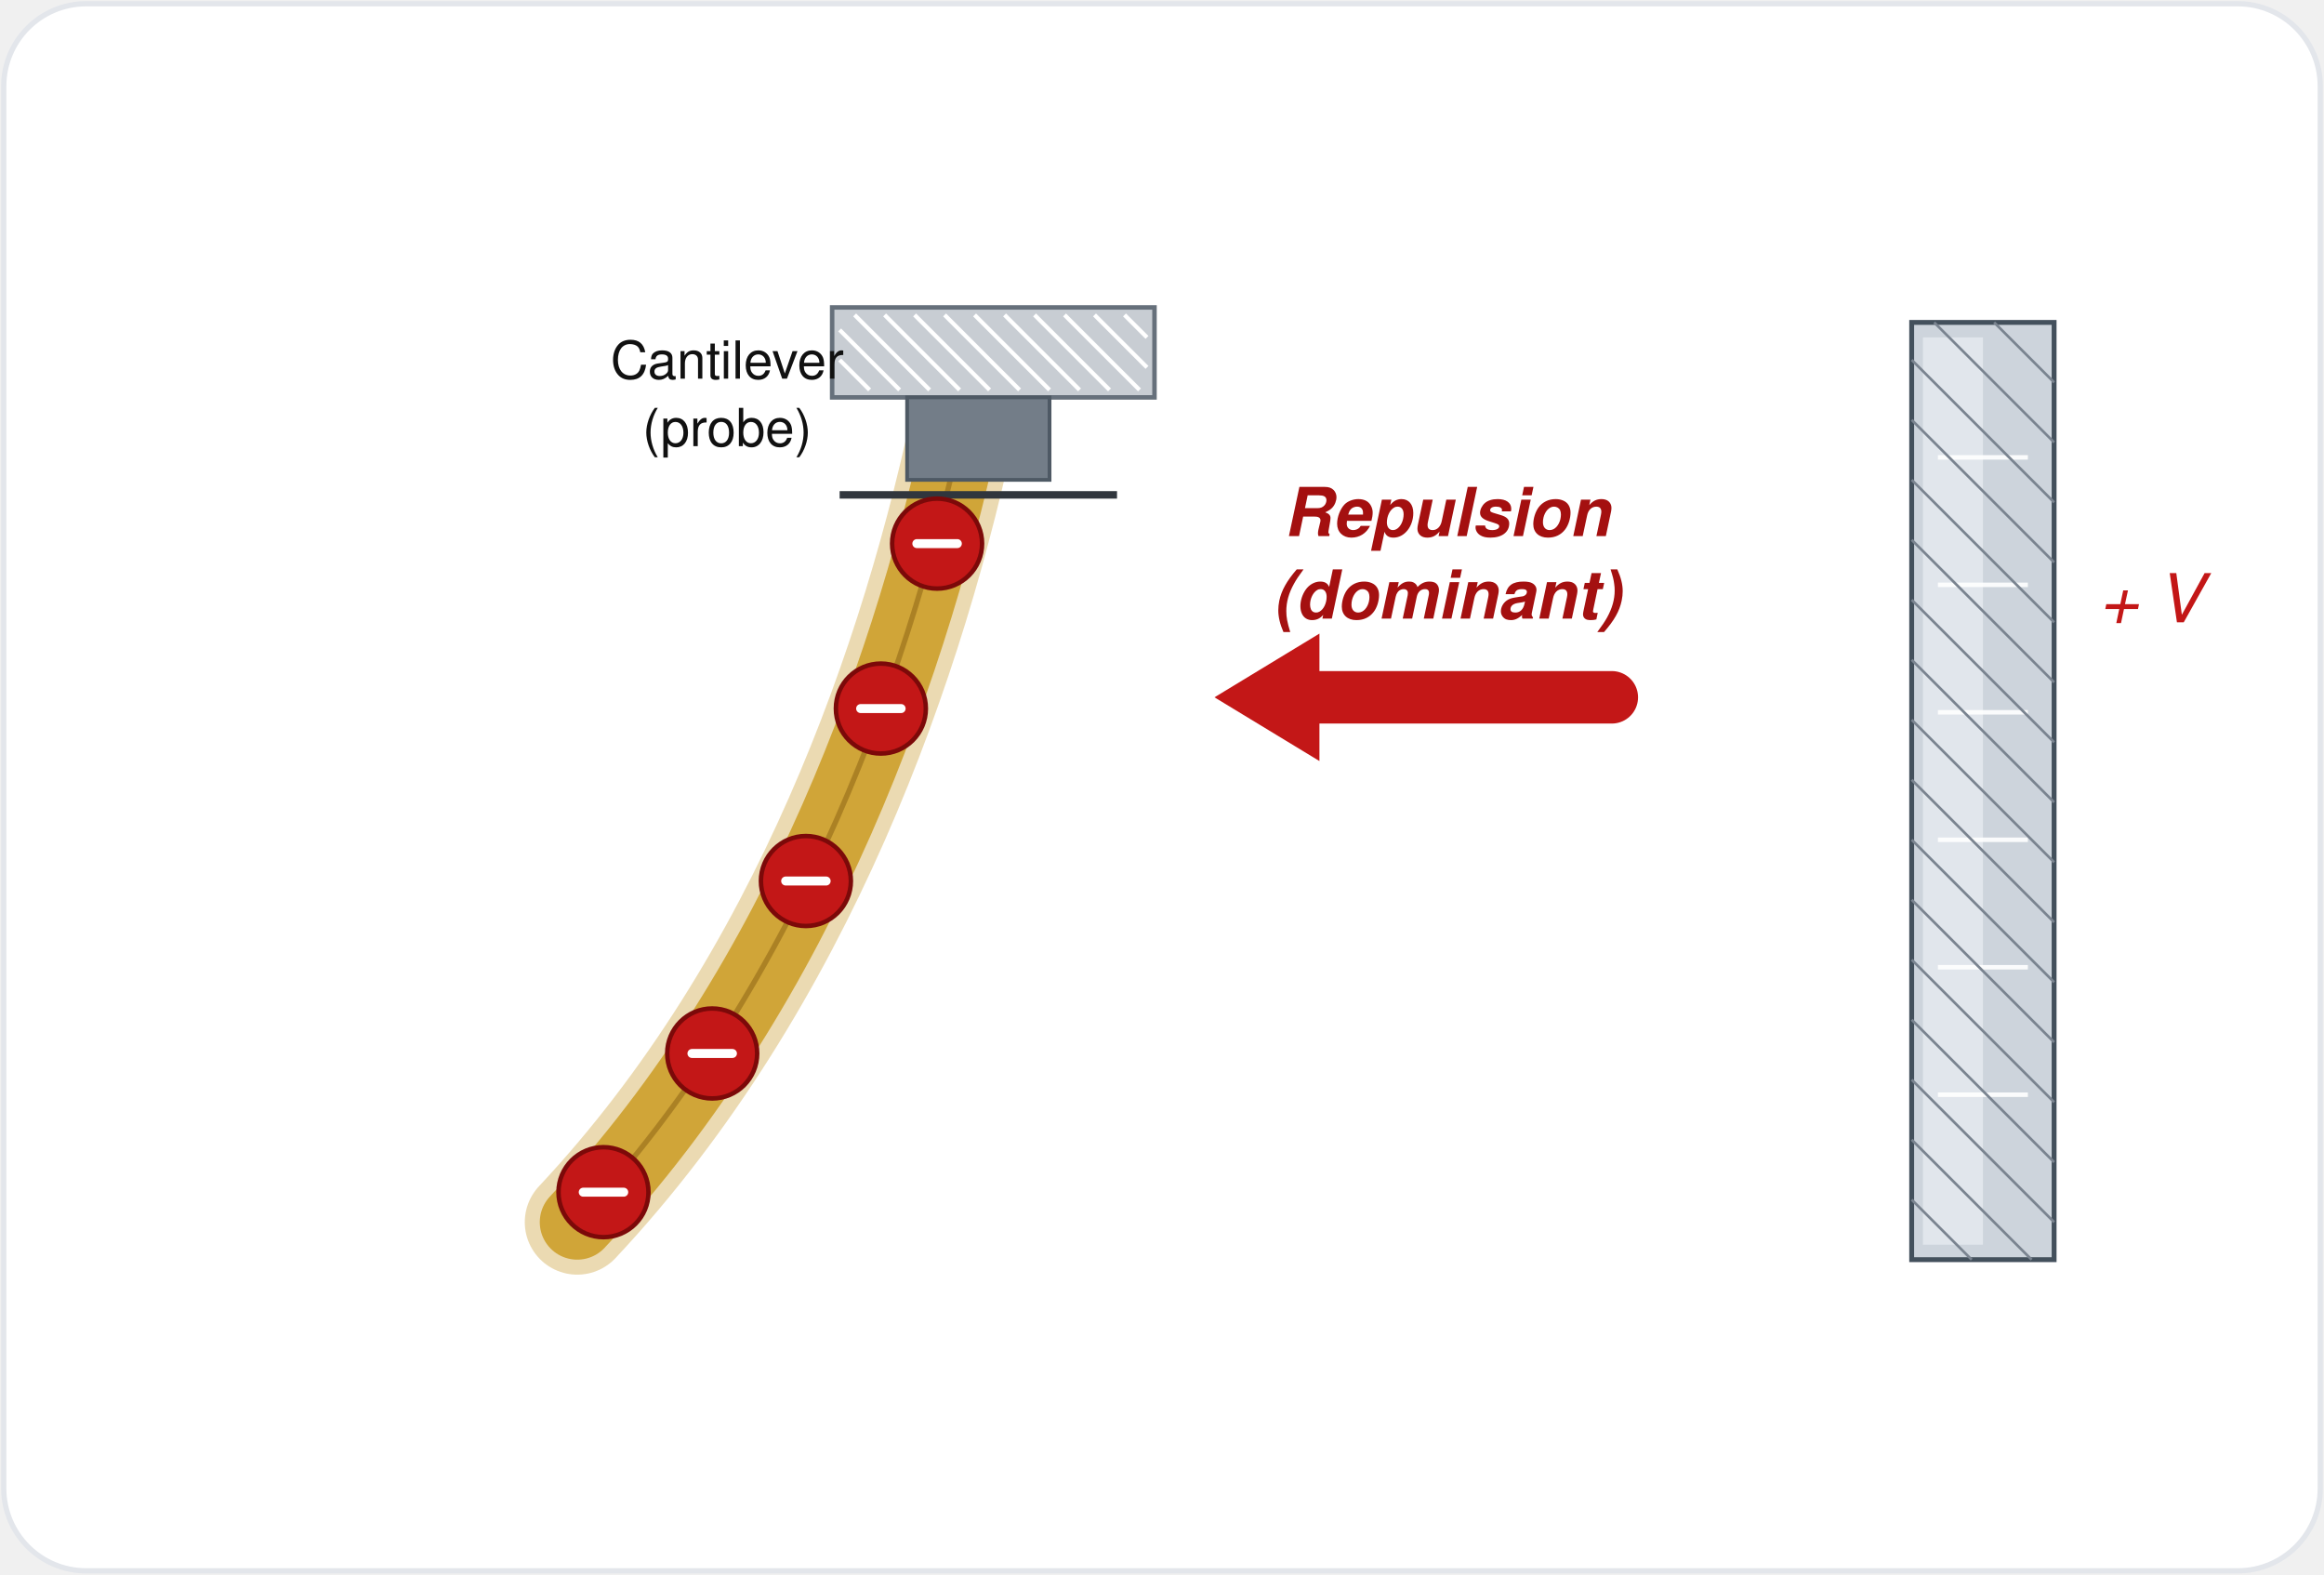
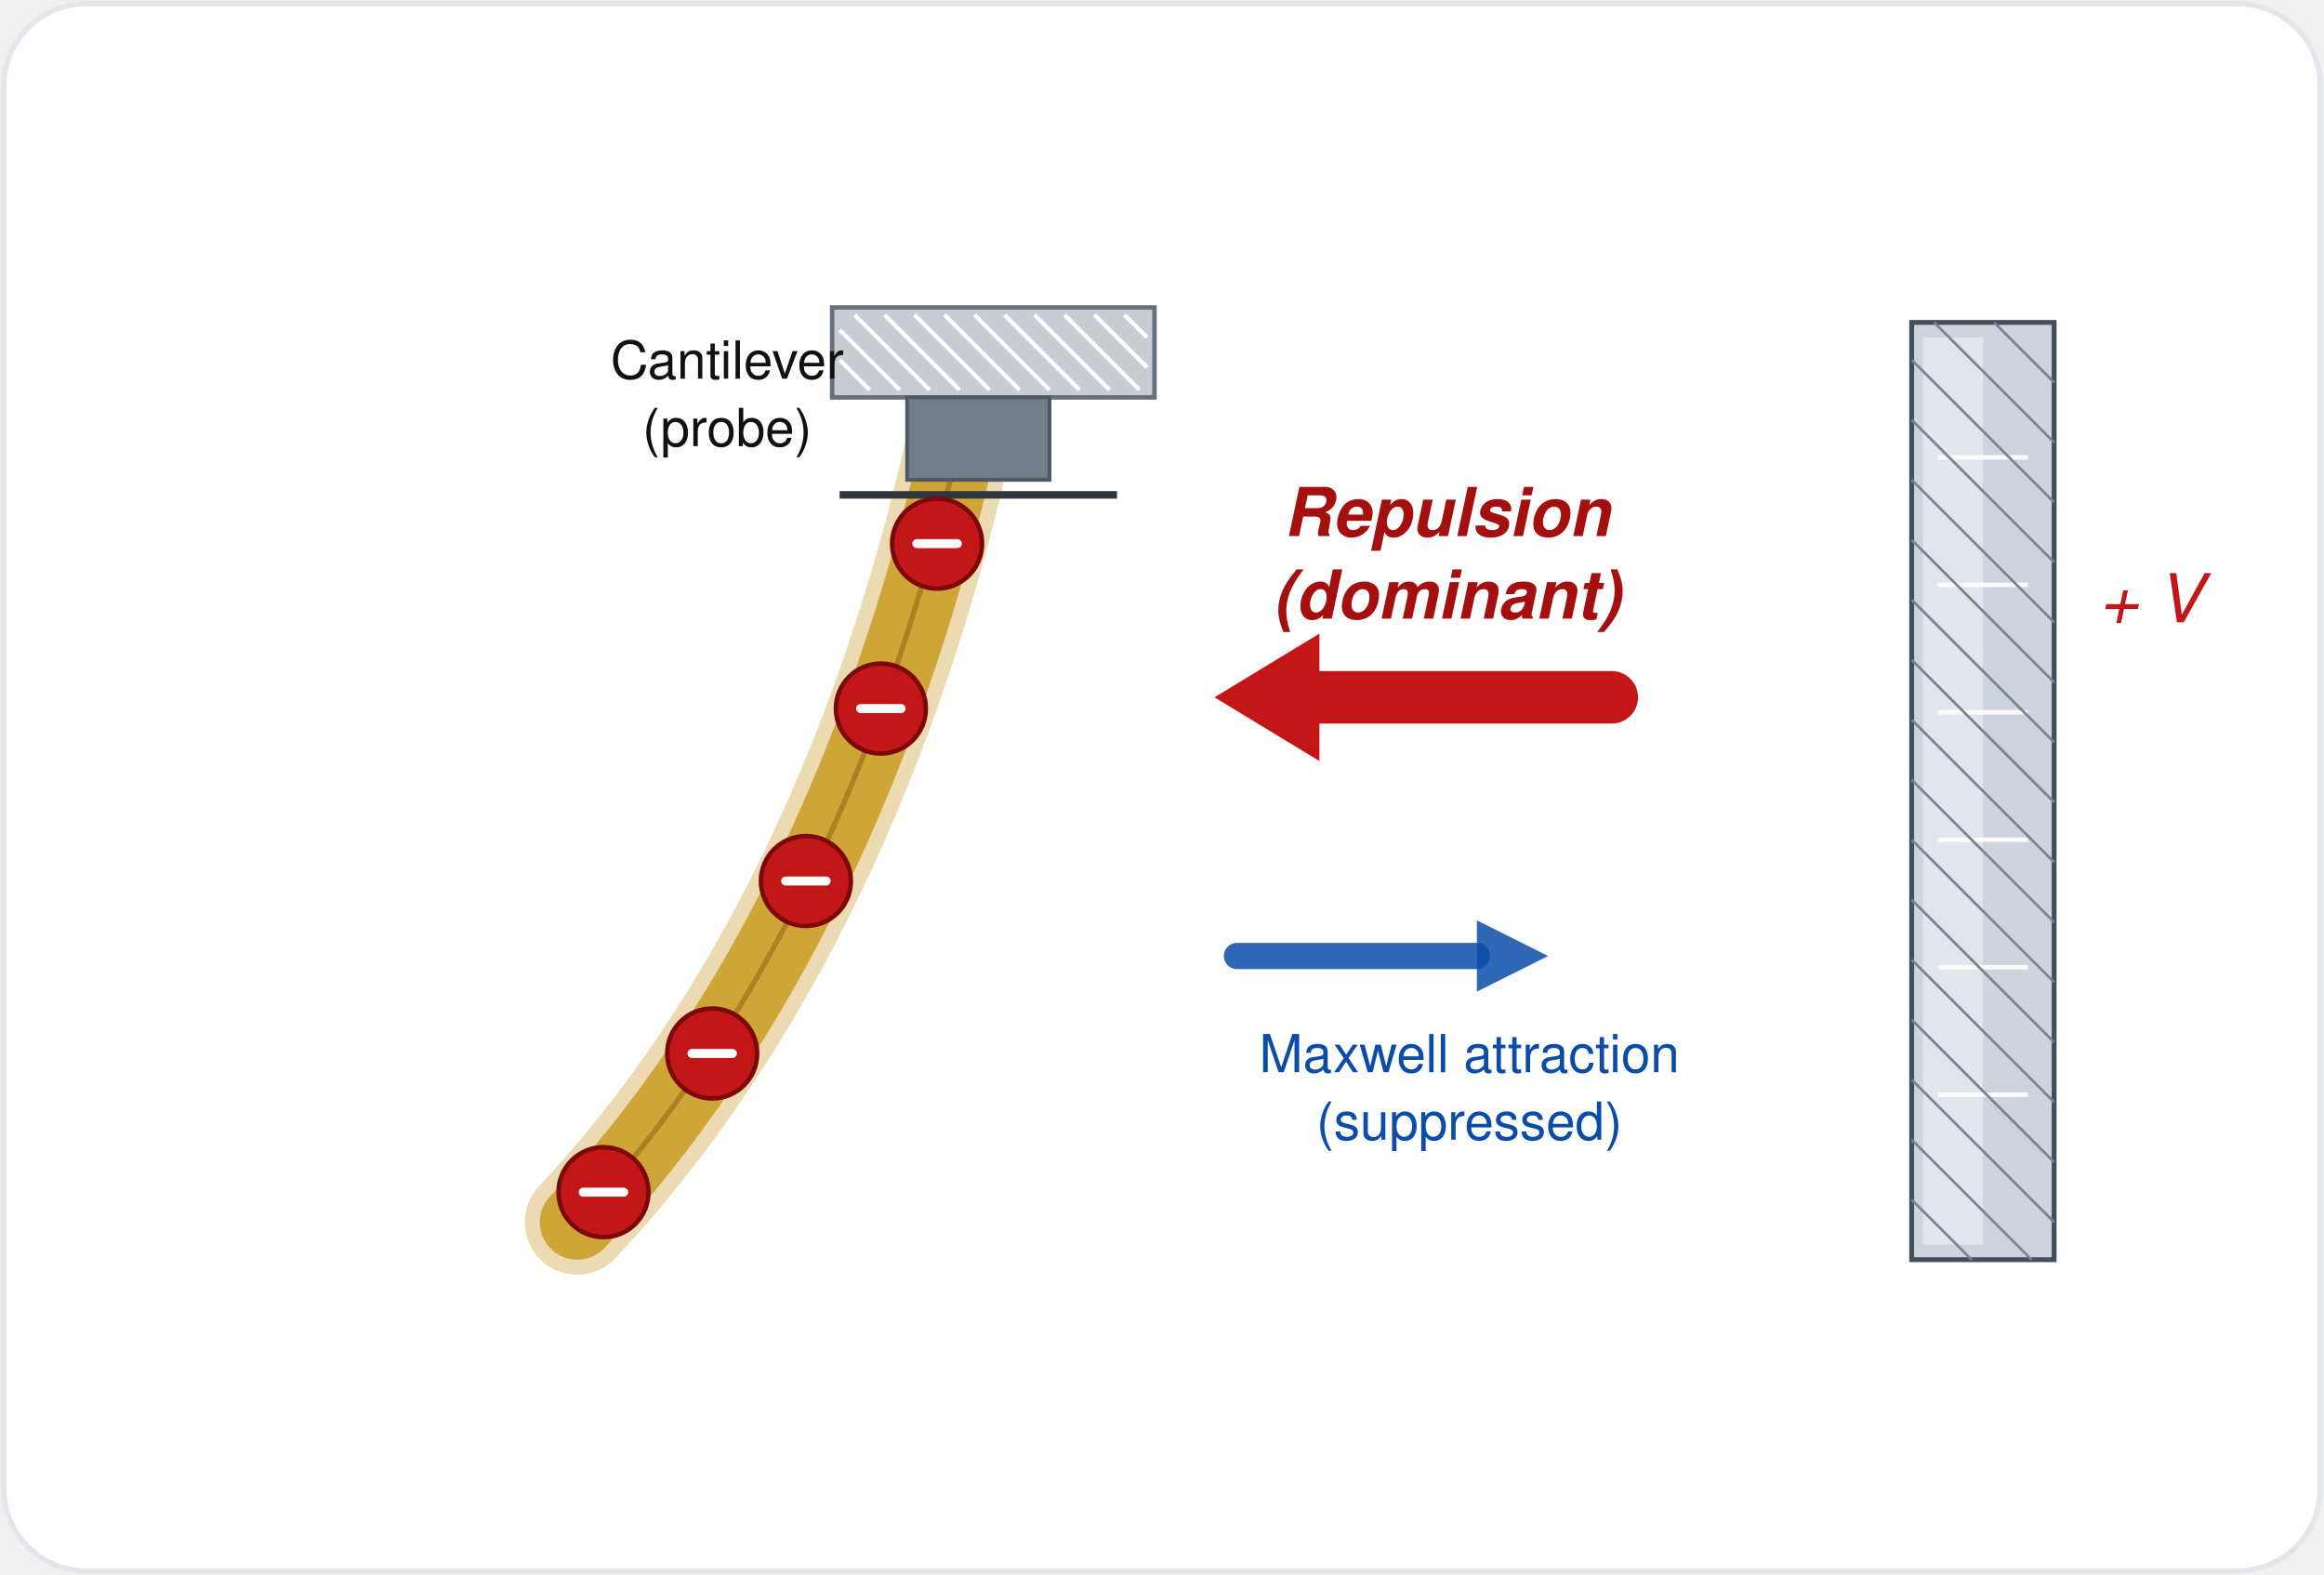
<svg xmlns="http://www.w3.org/2000/svg" width="620" height="420" viewBox="0 0 620 420">
  <defs>
</defs>
  <rect x="1" y="1" width="618" height="418" rx="22" ry="22" fill="#ffffff" stroke="#e3e6eb" stroke-width="1.4" />
  <path d="M258,108 C244,176,214,262,154,326" fill="none" stroke="#c79623" stroke-width="28" stroke-linecap="round" opacity="0.35" />
  <path d="M258,108 C244,176,214,262,154,326" fill="none" stroke="#d0a538" stroke-width="20" stroke-linecap="round" />
  <path d="M258,108 C244,176,214,262,154,326" fill="none" stroke="#8d6414" stroke-width="1.4" stroke-linecap="round" opacity="0.55" />
  <rect x="222" y="82" width="86" height="24" fill="#c8cdd3" stroke="#66707b" stroke-width="1.2" />
  <path d="M224,104 L224,104" stroke="#ffffff" stroke-width="1.1" />
  <path d="M224,96 L232,104" stroke="#ffffff" stroke-width="1.1" />
  <path d="M224,88 L240,104" stroke="#ffffff" stroke-width="1.1" />
  <path d="M228,84 L248,104" stroke="#ffffff" stroke-width="1.1" />
  <path d="M236,84 L256,104" stroke="#ffffff" stroke-width="1.1" />
  <path d="M244,84 L264,104" stroke="#ffffff" stroke-width="1.1" />
  <path d="M252,84 L272,104" stroke="#ffffff" stroke-width="1.1" />
  <path d="M260,84 L280,104" stroke="#ffffff" stroke-width="1.1" />
  <path d="M268,84 L288,104" stroke="#ffffff" stroke-width="1.1" />
  <path d="M276,84 L296,104" stroke="#ffffff" stroke-width="1.1" />
  <path d="M284,84 L304,104" stroke="#ffffff" stroke-width="1.1" />
  <path d="M292,84 L306,98" stroke="#ffffff" stroke-width="1.1" />
  <path d="M300,84 L306,90" stroke="#ffffff" stroke-width="1.1" />
  <rect x="242" y="106" width="38" height="22" fill="#737d88" stroke="#4e5964" stroke-width="1.0" />
  <path d="M224,132 L298,132" stroke="#30363d" stroke-width="2.0" />
  <text x="194" y="101" font-size="14" fill="#111111" font-family="Helvetica, Arial, sans-serif" text-anchor="middle">Cantilever</text>
  <text x="194" y="119" font-size="14" fill="#111111" font-family="Helvetica, Arial, sans-serif" text-anchor="middle">(probe)</text>
  <circle cx="250" cy="145" r="12" fill="#c31717" stroke="#7c0909" stroke-width="1.2" />
  <path d="M244.6,145 L255.4,145" stroke="#ffffff" stroke-width="2.4" stroke-linecap="round" />
  <circle cx="235" cy="189" r="12" fill="#c31717" stroke="#7c0909" stroke-width="1.2" />
  <path d="M229.6,189 L240.4,189" stroke="#ffffff" stroke-width="2.4" stroke-linecap="round" />
  <circle cx="215" cy="235" r="12" fill="#c31717" stroke="#7c0909" stroke-width="1.2" />
  <path d="M209.6,235 L220.4,235" stroke="#ffffff" stroke-width="2.4" stroke-linecap="round" />
  <circle cx="190" cy="281" r="12" fill="#c31717" stroke="#7c0909" stroke-width="1.2" />
  <path d="M184.6,281 L195.4,281" stroke="#ffffff" stroke-width="2.4" stroke-linecap="round" />
  <circle cx="161" cy="318" r="12" fill="#c31717" stroke="#7c0909" stroke-width="1.2" />
  <path d="M155.6,318 L166.4,318" stroke="#ffffff" stroke-width="2.4" stroke-linecap="round" />
  <rect x="510" y="86" width="38" height="250" fill="#cdd4dc" stroke="#43505c" stroke-width="1.3" />
  <rect x="513" y="90" width="16" height="242" fill="#eef2f6" opacity="0.6" />
  <path d="M517,122 L541,122" stroke="#ffffff" stroke-width="1.2" opacity="0.9" />
  <path d="M517,156 L541,156" stroke="#ffffff" stroke-width="1.2" opacity="0.9" />
  <path d="M517,190 L541,190" stroke="#ffffff" stroke-width="1.2" opacity="0.9" />
  <path d="M517,224 L541,224" stroke="#ffffff" stroke-width="1.2" opacity="0.9" />
  <path d="M517,258 L541,258" stroke="#ffffff" stroke-width="1.2" opacity="0.9" />
  <path d="M517,292 L541,292" stroke="#ffffff" stroke-width="1.2" opacity="0.9" />
  <path d="M510,336 L510,336" stroke="#7a8490" stroke-width="0.7" />
  <path d="M510,320 L526,336" stroke="#7a8490" stroke-width="0.7" />
  <path d="M510,304 L542,336" stroke="#7a8490" stroke-width="0.7" />
  <path d="M510,288 L548,326" stroke="#7a8490" stroke-width="0.7" />
  <path d="M510,272 L548,310" stroke="#7a8490" stroke-width="0.7" />
  <path d="M510,256 L548,294" stroke="#7a8490" stroke-width="0.7" />
  <path d="M510,240 L548,278" stroke="#7a8490" stroke-width="0.7" />
  <path d="M510,224 L548,262" stroke="#7a8490" stroke-width="0.7" />
  <path d="M510,208 L548,246" stroke="#7a8490" stroke-width="0.7" />
  <path d="M510,192 L548,230" stroke="#7a8490" stroke-width="0.7" />
  <path d="M510,176 L548,214" stroke="#7a8490" stroke-width="0.7" />
  <path d="M510,160 L548,198" stroke="#7a8490" stroke-width="0.7" />
  <path d="M510,144 L548,182" stroke="#7a8490" stroke-width="0.7" />
  <path d="M510,128 L548,166" stroke="#7a8490" stroke-width="0.7" />
  <path d="M510,112 L548,150" stroke="#7a8490" stroke-width="0.7" />
  <path d="M510,96 L548,134" stroke="#7a8490" stroke-width="0.7" />
  <path d="M516,86 L548,118" stroke="#7a8490" stroke-width="0.7" />
  <path d="M532,86 L548,102" stroke="#7a8490" stroke-width="0.7" />
  <text x="560" y="166" font-size="18" fill="#c31717" font-family="Helvetica, Arial, sans-serif" text-anchor="start" font-style="italic">+ V</text>
  <path d="M430,186 L352.0,186.0" stroke="#c31717" stroke-width="14" stroke-linecap="round" opacity="1.0" />
  <path d="M324,186 L352.0,203.0 L352.0,169.0 Z" fill="#c31717" opacity="1.0" />
  <text x="386" y="143" font-size="18" fill="#a41010" font-family="Helvetica, Arial, sans-serif" text-anchor="middle" font-weight="700" font-style="italic">Repulsion</text>
  <text x="386" y="165" font-size="18" fill="#a41010" font-family="Helvetica, Arial, sans-serif" text-anchor="middle" font-weight="700" font-style="italic">(dominant)</text>
+   <path d="M330,255 L394.0,255.0" stroke="#0b4ca8" stroke-width="7" stroke-linecap="round" opacity="0.85" />
+   <path d="M413,255 L394.0,245.5 L394.0,264.5 Z" fill="#0b4ca8" opacity="0.85" />
+   <text x="392" y="286" font-size="14" fill="#0b4ca8" font-family="Helvetica, Arial, sans-serif" text-anchor="middle">Maxwell attraction</text>
+   <text x="392" y="304" font-size="14" fill="#0b4ca8" font-family="Helvetica, Arial, sans-serif" text-anchor="middle">(suppressed)</text>
</svg>
